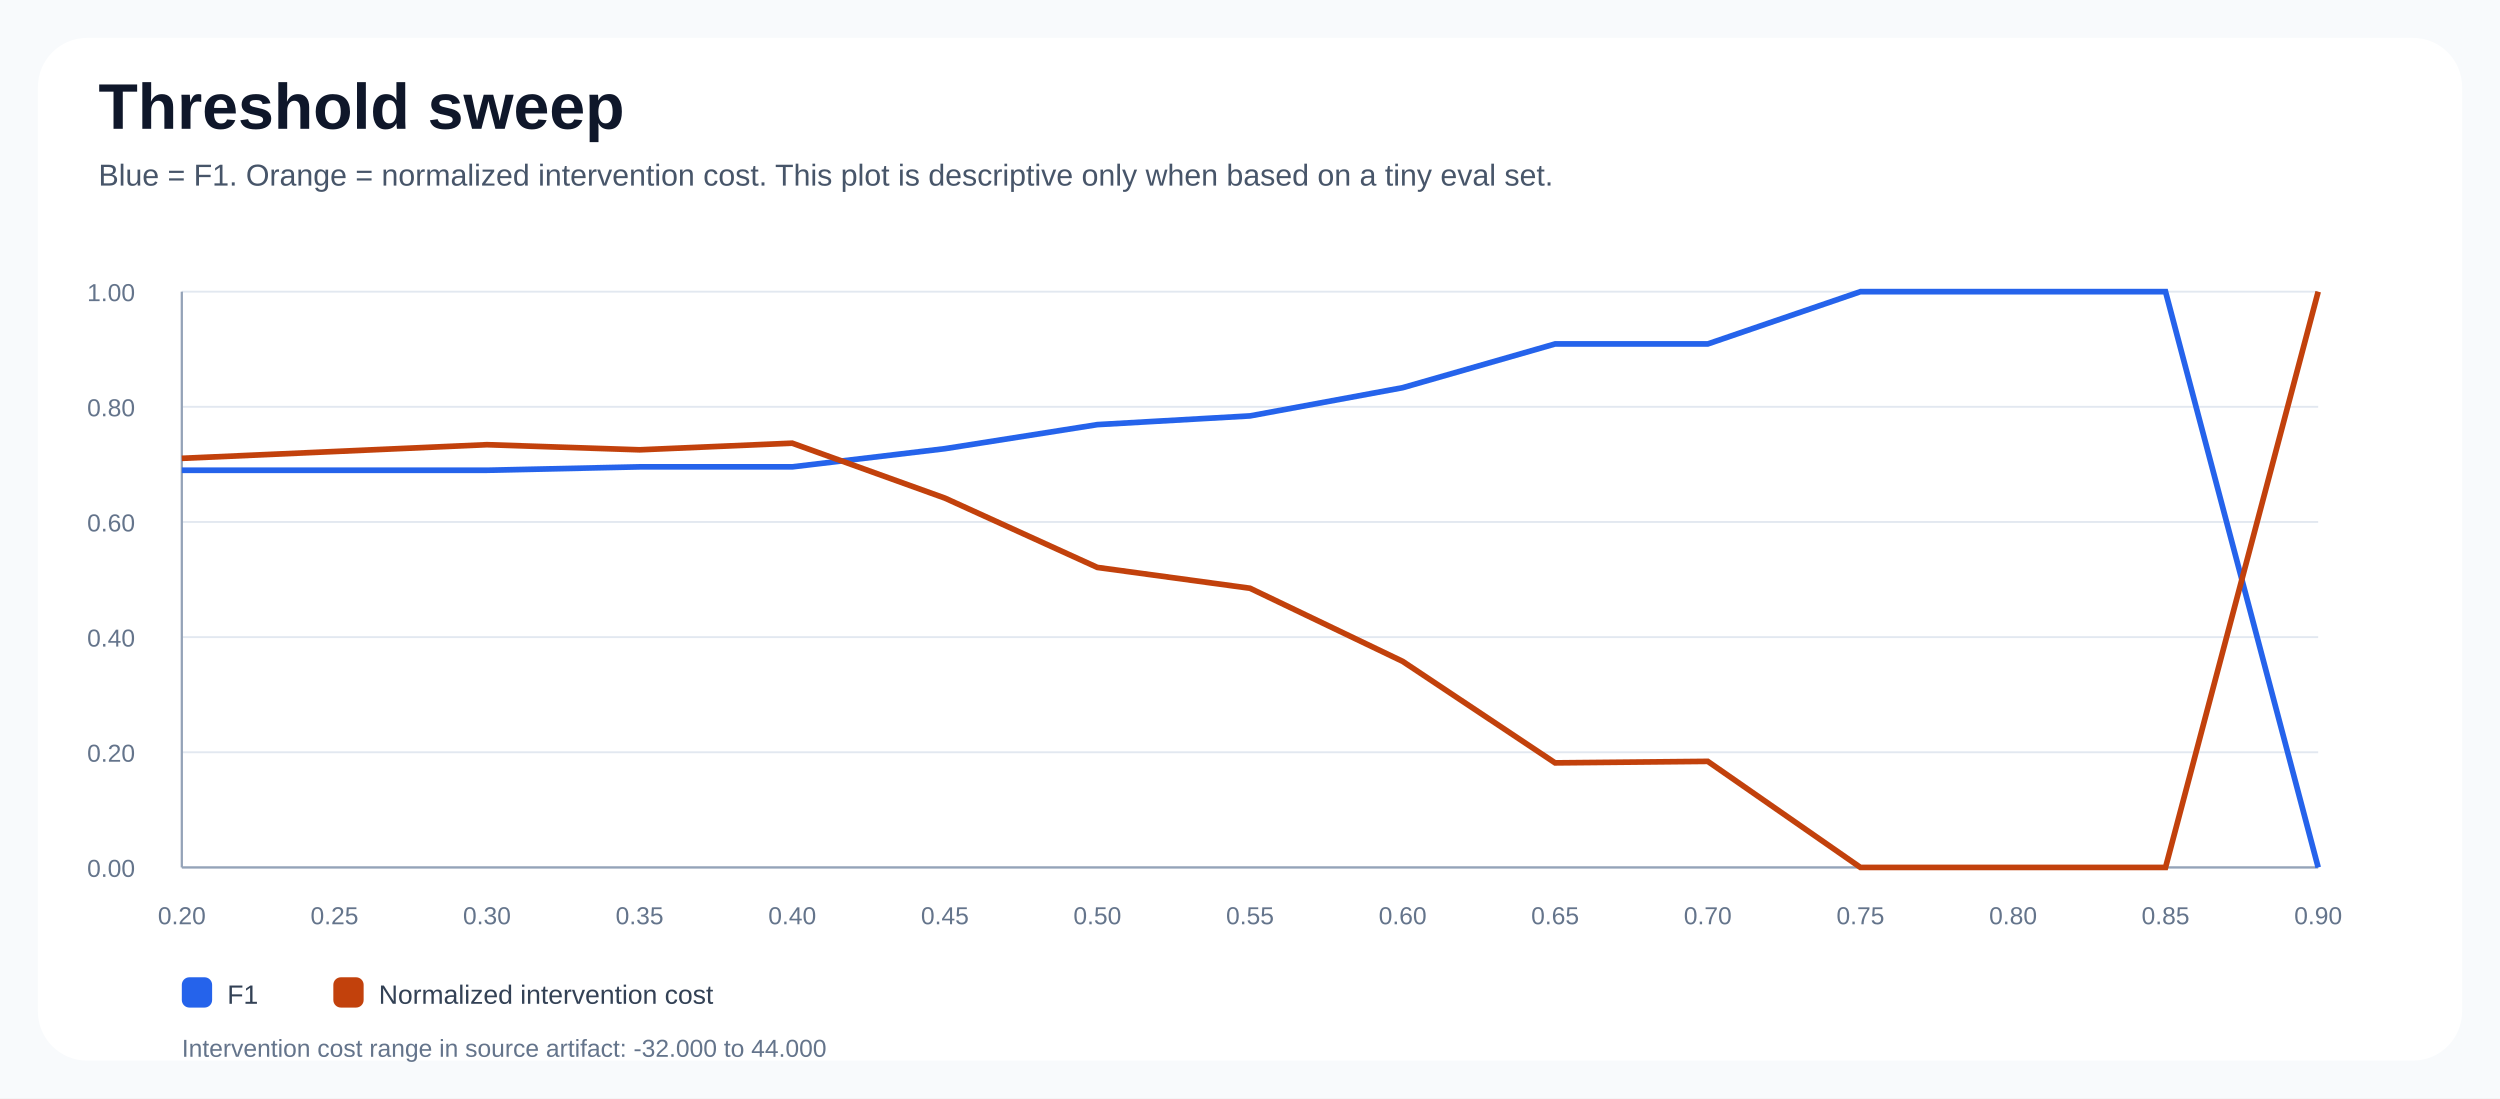
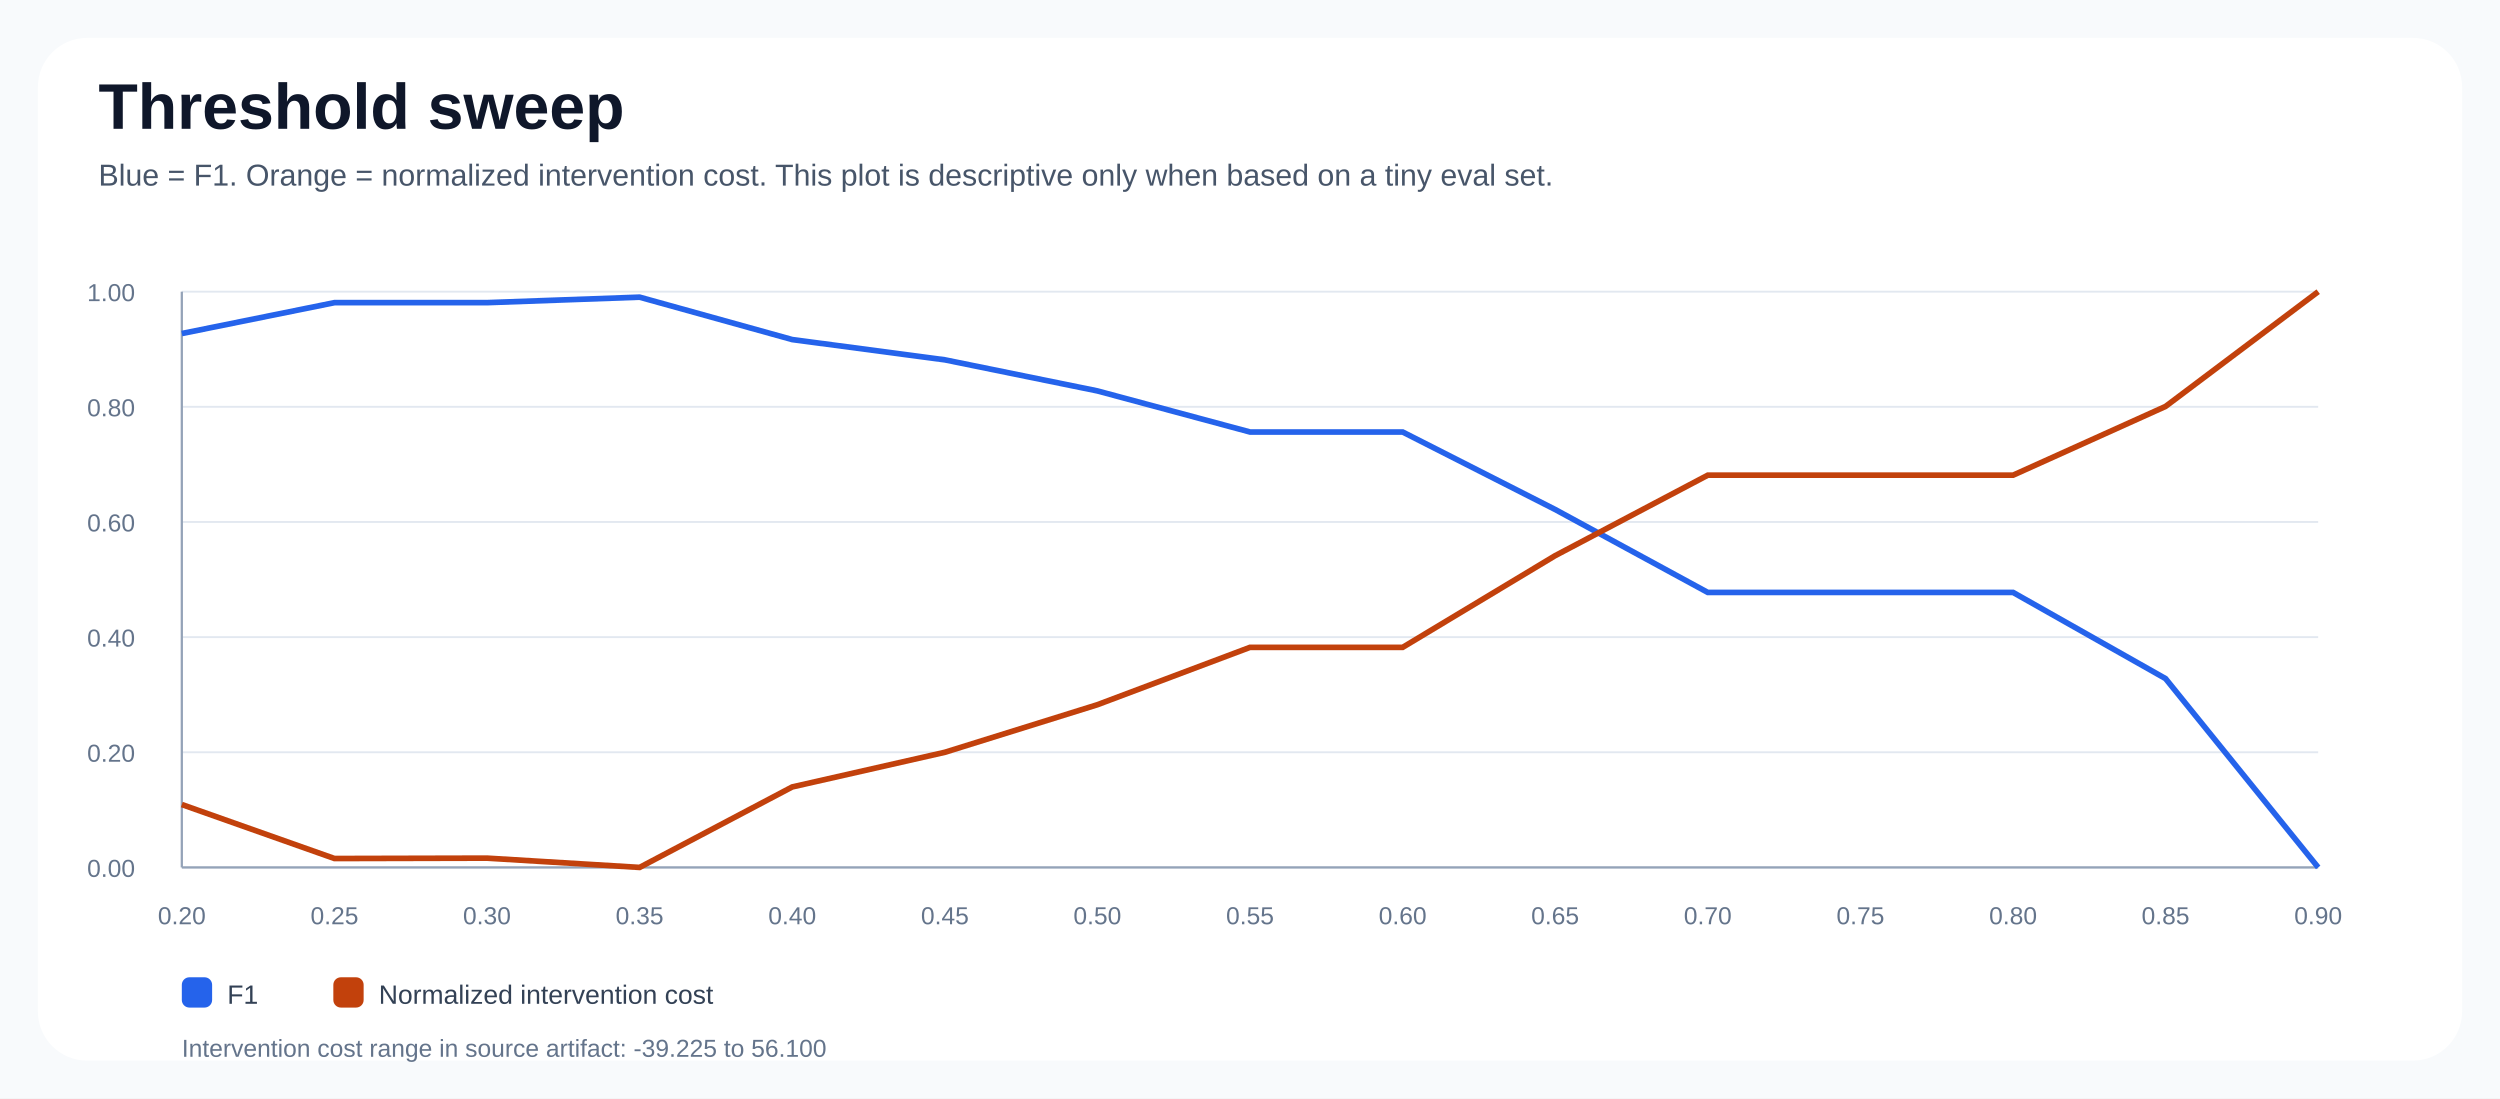
<svg xmlns="http://www.w3.org/2000/svg" width="1320" height="580" viewBox="0 0 1320 580" role="img">
  <style>
text { font-family: 'Segoe UI', Arial, sans-serif; fill: #0f172a; }
.title { font-size: 34px; font-weight: 700; }
.subtitle { font-size: 16px; fill: #475569; }
.card { fill: #ffffff; stroke: #cbd5e1; stroke-width: 1.5; rx: 20; }
.accent { fill: #eff6ff; stroke: #60a5fa; stroke-width: 1.5; rx: 20; }
.warn { fill: #fff7ed; stroke: #fb923c; stroke-width: 1.5; rx: 20; }
.label { font-size: 15px; font-weight: 600; fill: #475569; }
.value { font-size: 32px; font-weight: 700; }
.value-compact { font-size: 22px; font-weight: 700; }
.small { font-size: 13px; fill: #64748b; }
.axis { stroke: #94a3b8; stroke-width: 1.2; }
.grid { stroke: #e2e8f0; stroke-width: 1; }
.legend { font-size: 14px; fill: #334155; }
.stub { font-size: 20px; font-weight: 600; }
</style>
  <rect x="0" y="0" width="1320" height="580" fill="#f8fafc" />
  <rect x="20" y="20" width="1280" height="540" fill="#ffffff" rx="26" />
  <text class="title" x="52" y="68">Threshold sweep</text>
  <text class="subtitle" x="52" y="98">Blue = F1. Orange = normalized intervention cost. This plot is descriptive only when based on a tiny eval set.</text>
  <line class="grid" x1="96" y1="458.0" x2="1224" y2="458.0" />
  <text class="small" x="46" y="463.0">0.00</text>
  <line class="grid" x1="96" y1="397.2" x2="1224" y2="397.2" />
  <text class="small" x="46" y="402.2">0.20</text>
  <line class="grid" x1="96" y1="336.4" x2="1224" y2="336.4" />
  <text class="small" x="46" y="341.4">0.40</text>
  <line class="grid" x1="96" y1="275.6" x2="1224" y2="275.6" />
  <text class="small" x="46" y="280.6">0.60</text>
  <line class="grid" x1="96" y1="214.8" x2="1224" y2="214.8" />
  <text class="small" x="46" y="219.8">0.80</text>
  <line class="grid" x1="96" y1="154.0" x2="1224" y2="154.0" />
  <text class="small" x="46" y="159.0">1.00</text>
  <line class="axis" x1="96" y1="154" x2="96" y2="458" />
  <line class="axis" x1="96" y1="458" x2="1224" y2="458" />
-   <polyline fill="none" stroke="#2563eb" stroke-width="3" points="96.0,248.3 176.6,248.3 257.1,248.3 337.7,246.5 418.3,246.5 498.9,236.9 579.4,224.2 660.0,219.6 740.6,204.7 821.1,181.6 901.7,181.6 982.3,154.0 1062.9,154.0 1143.4,154.0 1224.0,458.0" />
-   <polyline fill="none" stroke="#c2410c" stroke-width="3" points="96.0,242.0 176.6,238.4 257.1,234.8 337.7,237.5 418.3,234.0 498.9,263.0 579.4,299.6 660.0,310.6 740.6,349.2 821.1,402.8 901.7,402.0 982.3,458.0 1062.9,458.0 1143.4,458.0 1224.0,154.0" />
+   <polyline fill="none" stroke="#2563eb" stroke-width="3" points="96.0,176.1 176.6,159.8 257.1,159.8 337.7,156.9 418.3,179.3 498.9,190.0 579.4,206.4 660.0,228.1 740.6,228.1 821.1,269.0 901.7,312.8 982.3,312.8 1062.9,312.8 1143.4,358.3 1224.0,458.0" />
+   <polyline fill="none" stroke="#c2410c" stroke-width="3" points="96.0,424.8 176.6,453.3 257.1,453.1 337.7,458.0 418.3,415.5 498.9,397.2 579.4,372.1 660.0,341.8 740.6,341.8 821.1,293.4 901.7,250.9 982.3,250.9 1062.9,250.9 1143.4,214.6 1224.0,154.0" />
  <text class="small" x="96.0" y="488" text-anchor="middle">0.20</text>
  <text class="small" x="176.6" y="488" text-anchor="middle">0.25</text>
  <text class="small" x="257.1" y="488" text-anchor="middle">0.30</text>
  <text class="small" x="337.7" y="488" text-anchor="middle">0.35</text>
  <text class="small" x="418.3" y="488" text-anchor="middle">0.40</text>
  <text class="small" x="498.9" y="488" text-anchor="middle">0.45</text>
  <text class="small" x="579.4" y="488" text-anchor="middle">0.50</text>
  <text class="small" x="660.0" y="488" text-anchor="middle">0.55</text>
  <text class="small" x="740.6" y="488" text-anchor="middle">0.60</text>
  <text class="small" x="821.1" y="488" text-anchor="middle">0.65</text>
  <text class="small" x="901.7" y="488" text-anchor="middle">0.70</text>
  <text class="small" x="982.3" y="488" text-anchor="middle">0.75</text>
  <text class="small" x="1062.9" y="488" text-anchor="middle">0.80</text>
  <text class="small" x="1143.4" y="488" text-anchor="middle">0.85</text>
  <text class="small" x="1224.0" y="488" text-anchor="middle">0.90</text>
  <rect x="96" y="516" width="16" height="16" fill="#2563eb" rx="4" />
  <text class="legend" x="120" y="530">F1</text>
  <rect x="176" y="516" width="16" height="16" fill="#c2410c" rx="4" />
  <text class="legend" x="200" y="530">Normalized intervention cost</text>
-   <text class="small" x="96" y="558">Intervention cost range in source artifact: -32.000 to 44.000</text>
+   <text class="small" x="96" y="558">Intervention cost range in source artifact: -39.225 to 56.100</text>
</svg>
